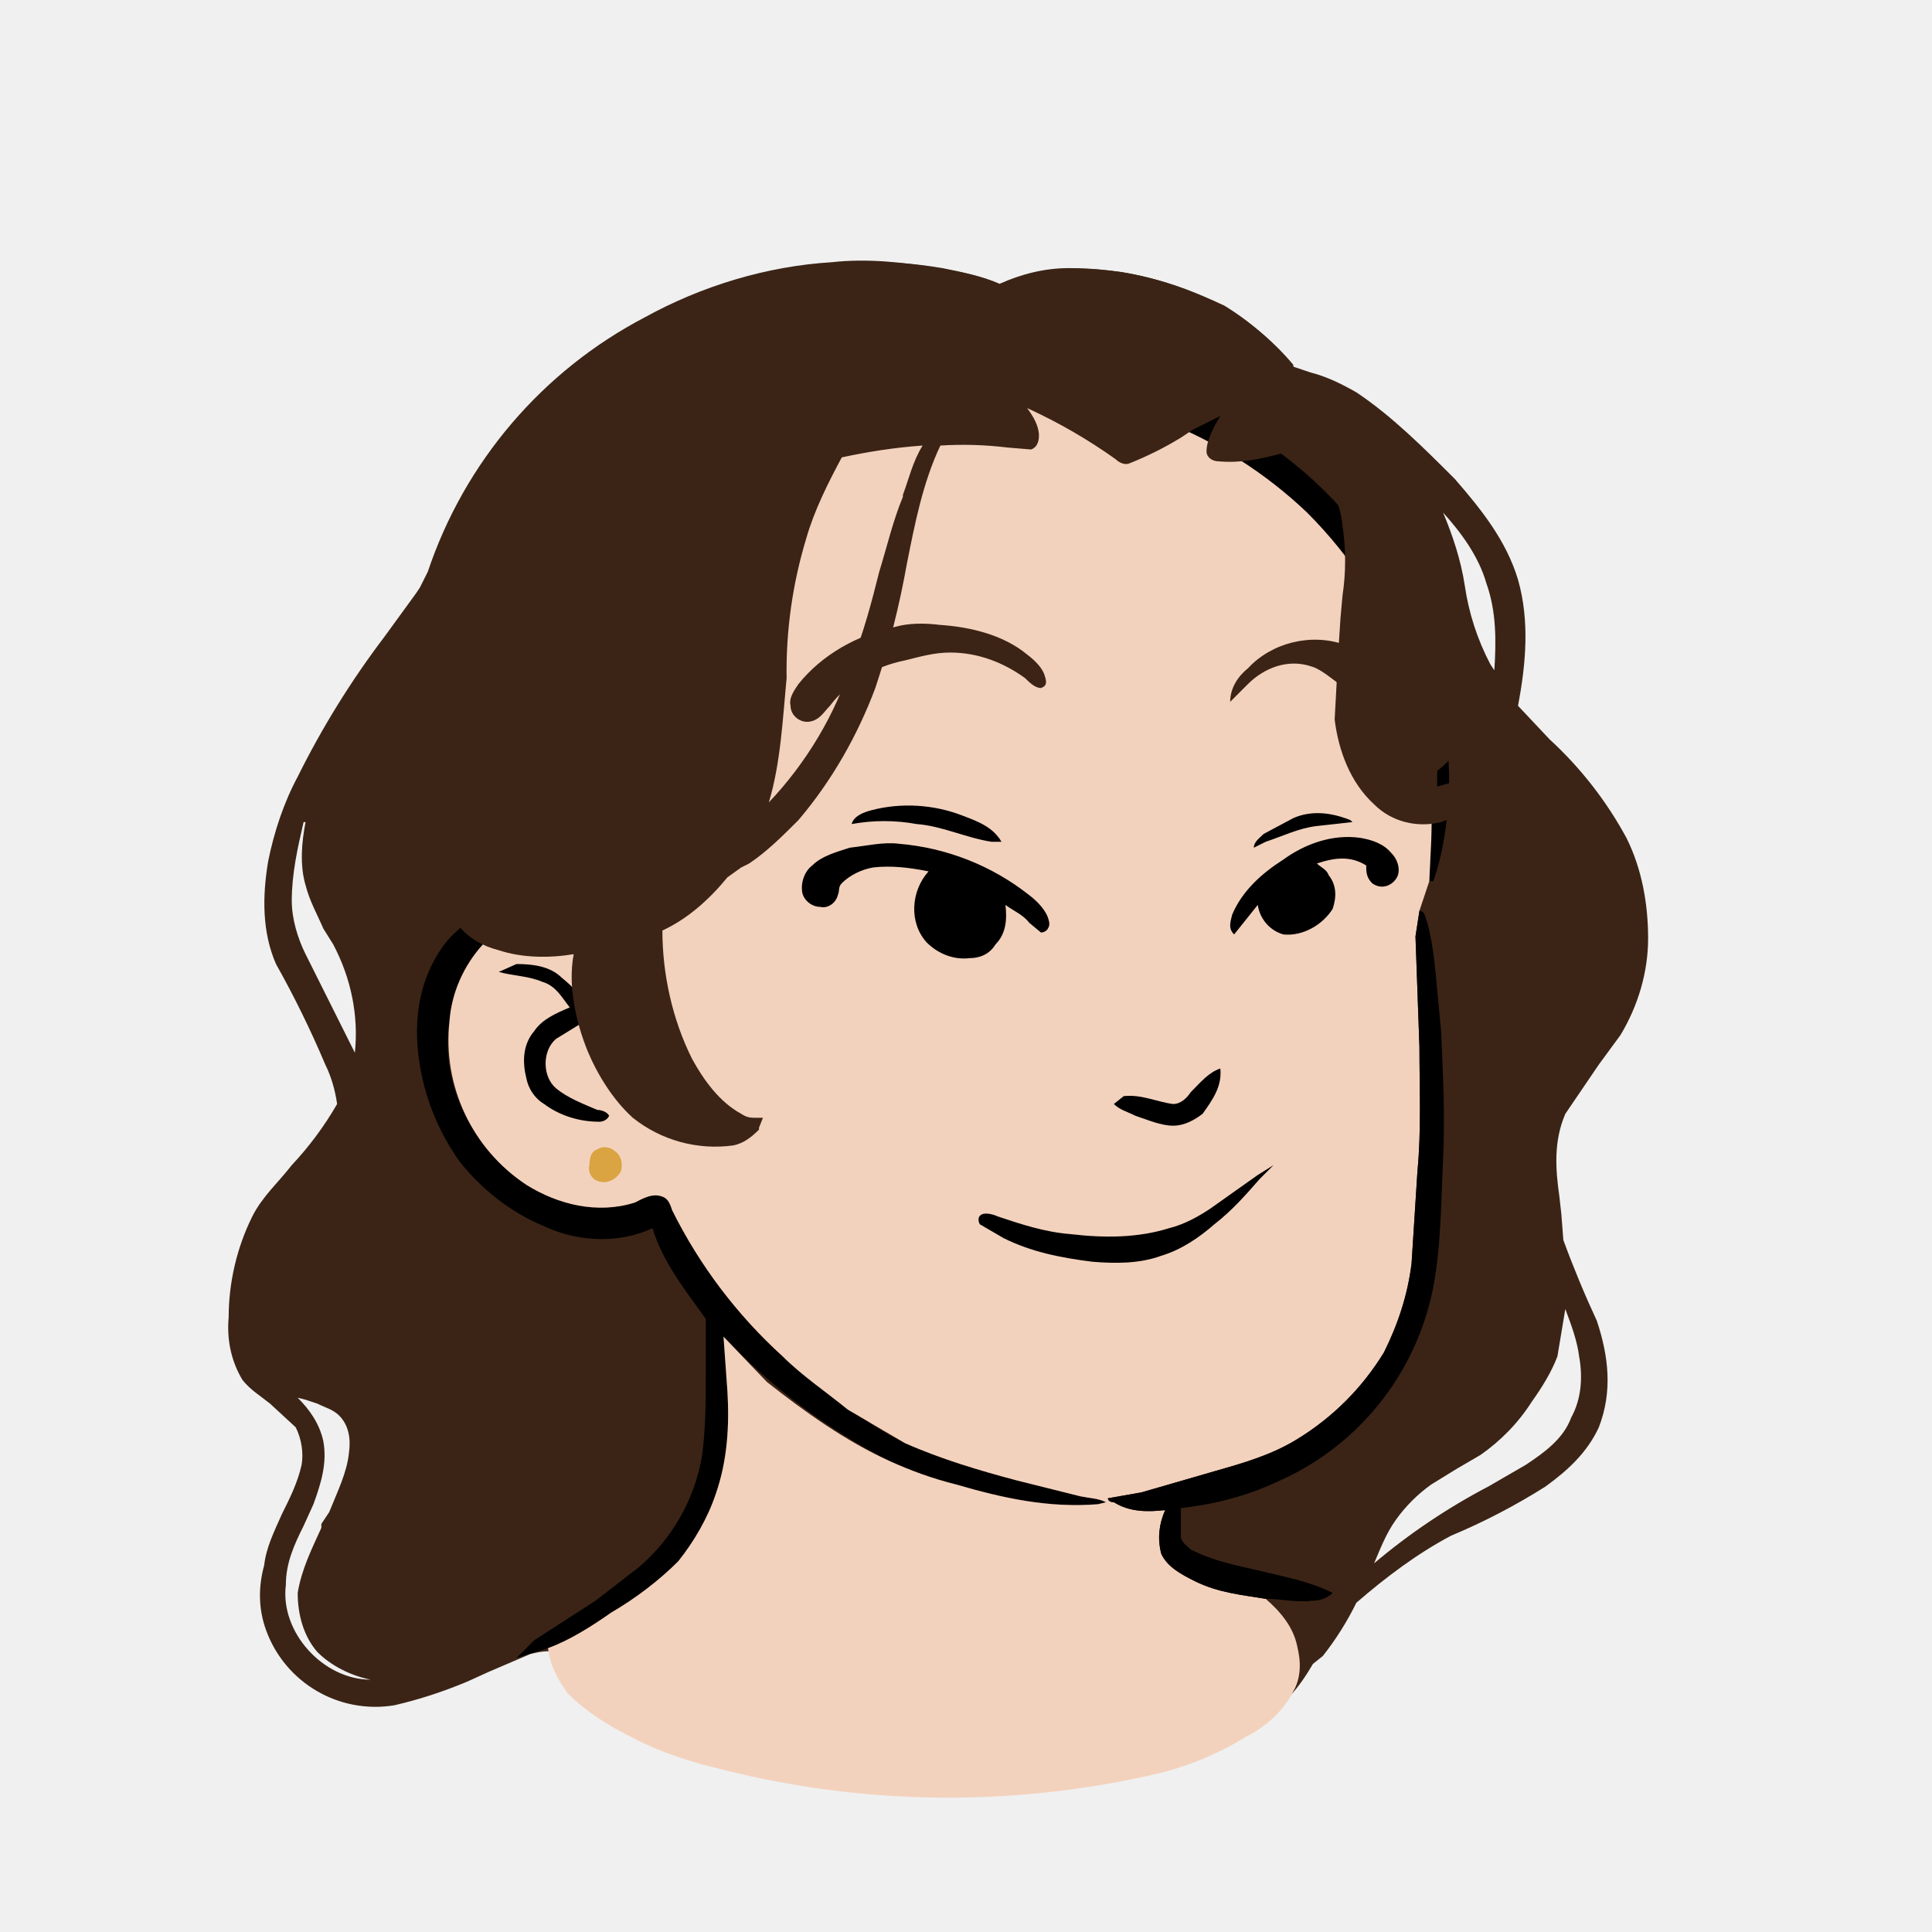
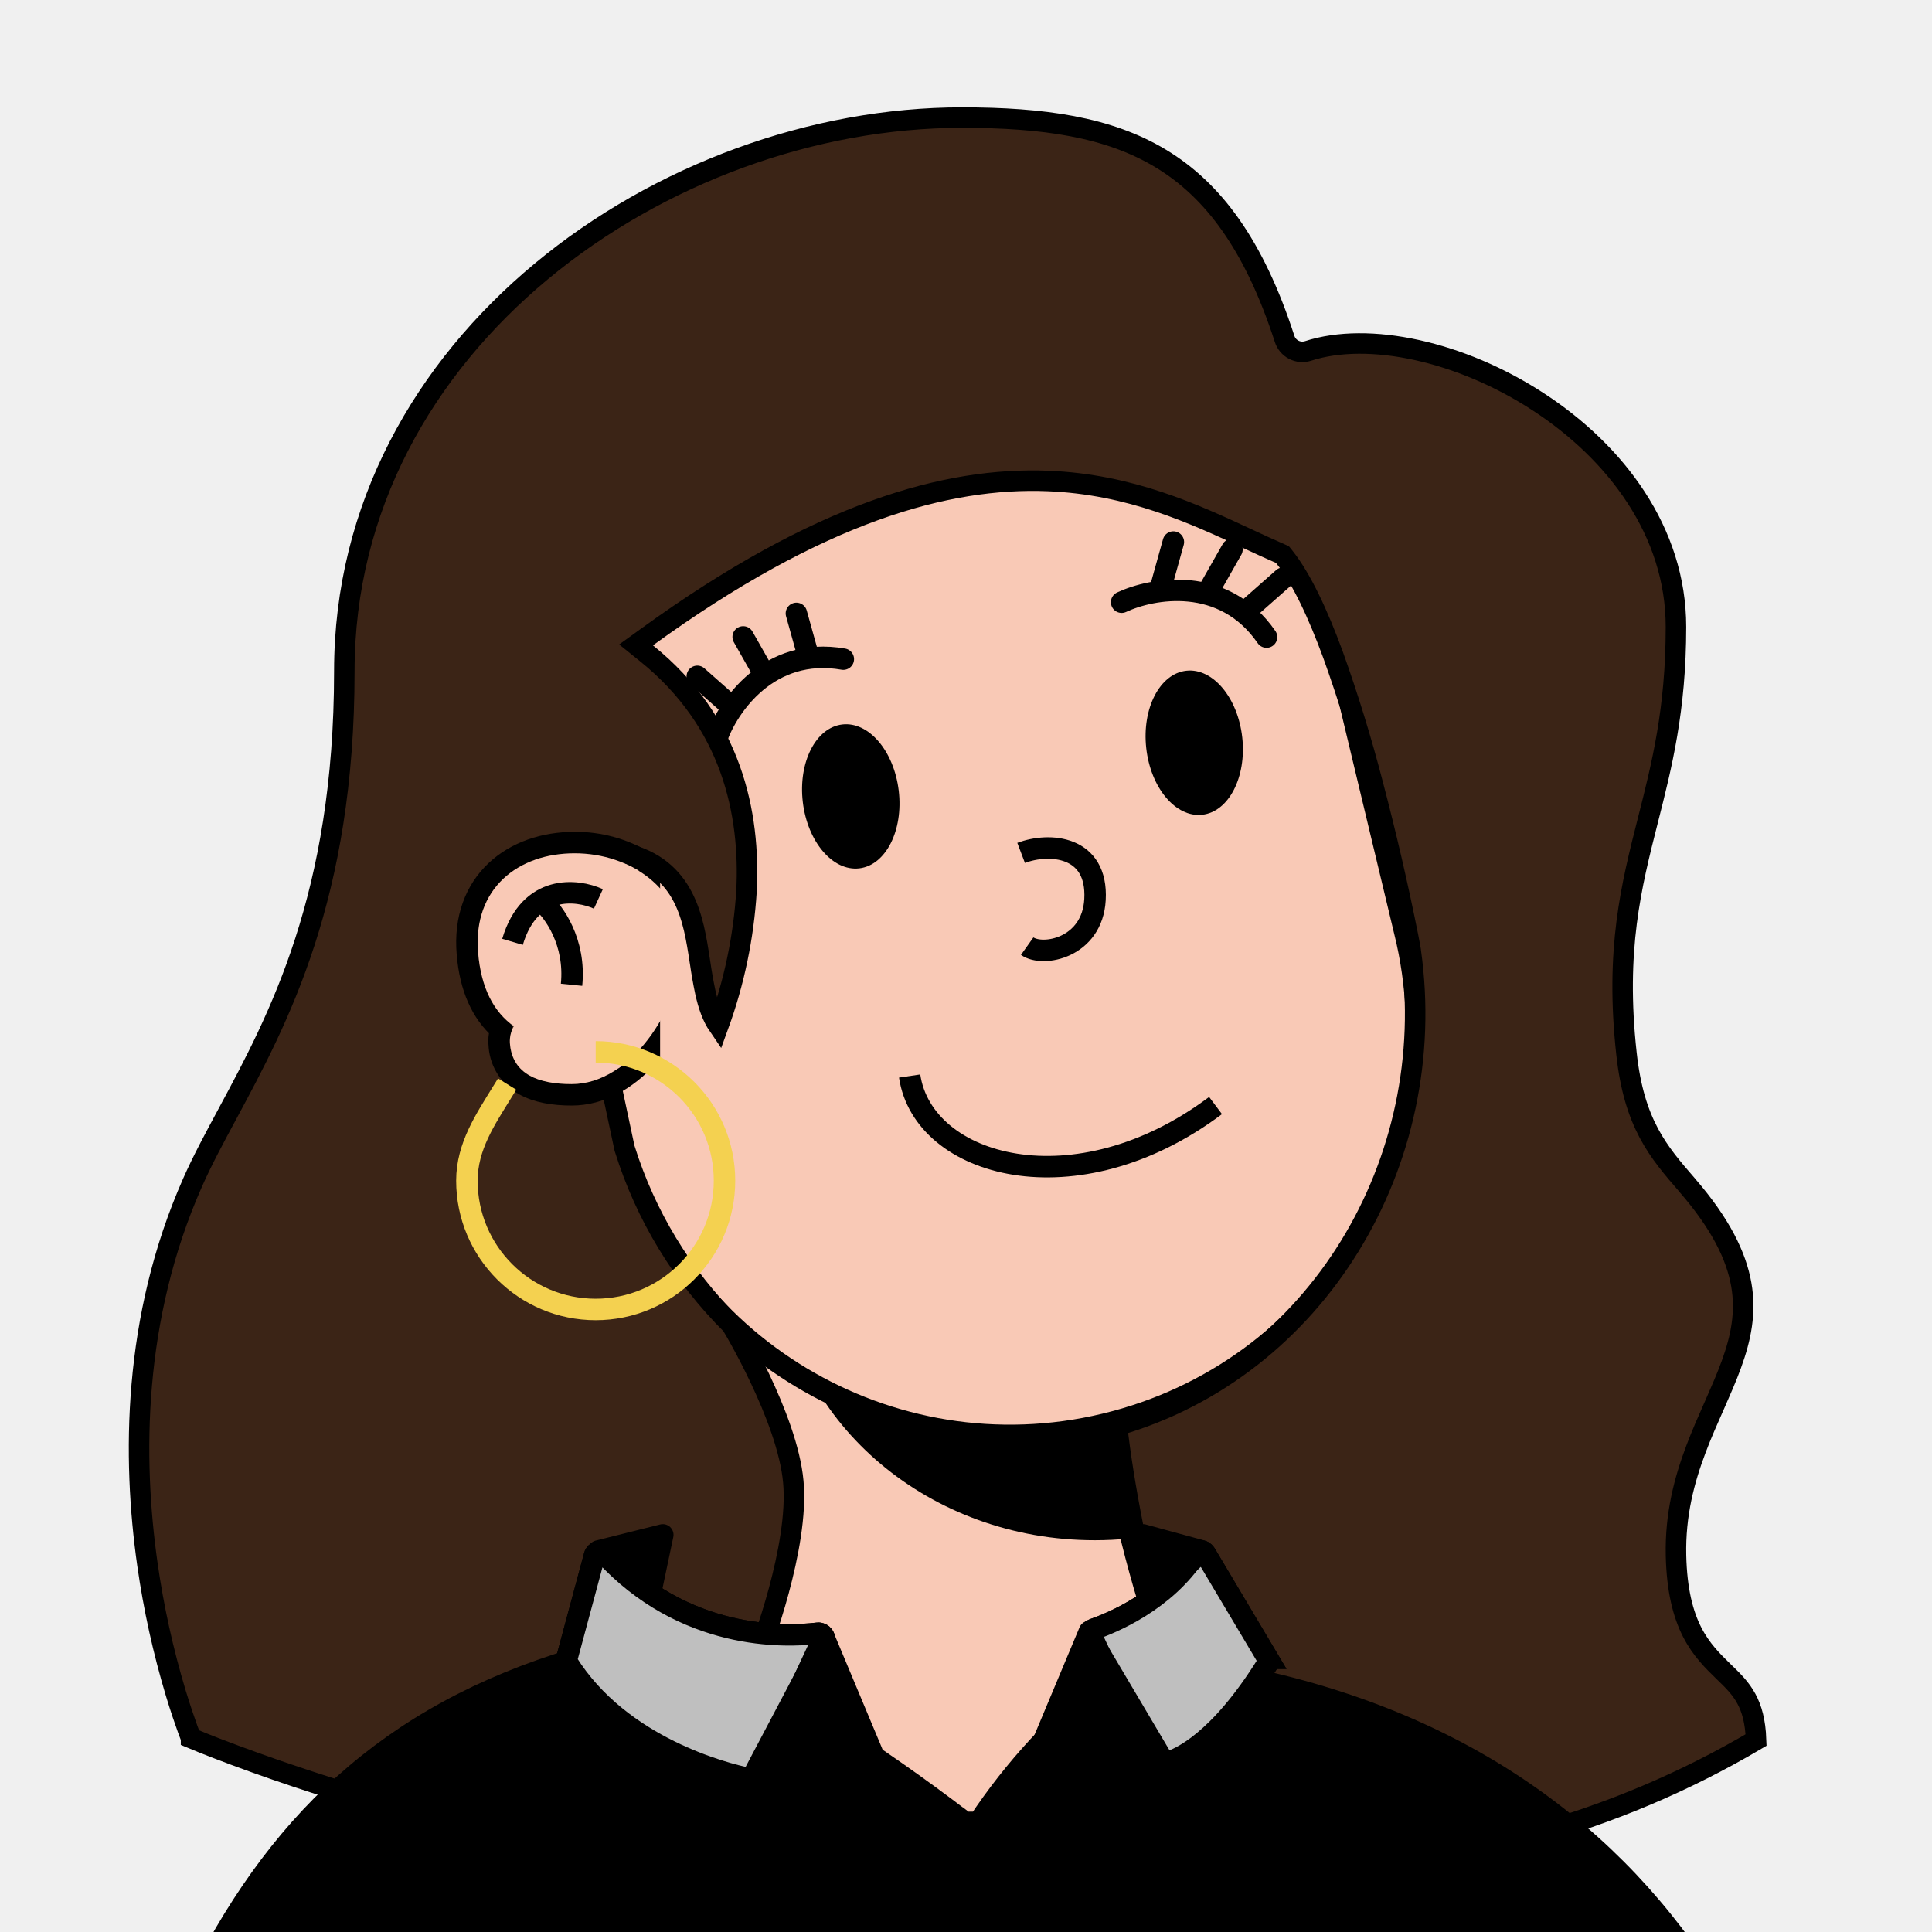
- <svg xmlns="http://www.w3.org/2000/svg" viewBox="0 0 980 980" fill="none" shape-rendering="auto">
+ <svg xmlns="http://www.w3.org/2000/svg" viewBox="0 0 360 360" fill="none" shape-rendering="auto">
  <mask id="viewboxMask">
-     <rect width="980" height="980" rx="0" ry="0" x="0" y="0" fill="#fff" />
+     <rect width="360" height="360" rx="0" ry="0" x="0" y="0" fill="#fff" />
  </mask>
  <g mask="url(#viewboxMask)">
-     <g transform="translate(10 -60)">
-       <path fill-rule="evenodd" clip-rule="evenodd" d="M412 193c18-2 36 0 54 3h1c10 2 21 4 30 8 11-5 23-8 35-8a167 167 0 0 1 78 19 134 134 0 0 1 36 30v1l6 2 3 1c8 2 16 6 23 10 18 12 34 28 50 44 13 15 26 31 32 51 6 21 4 43 0 64l16 17a192 192 0 0 1 39 50c8 16 11 34 11 51s-5 34-14 49l-11 15-17 25c-6 14-5 28-3 42l1 9 1 13a533 533 0 0 0 17 41c6 18 8 36 1 54-6 13-16 22-27 30a323 323 0 0 1-48 25c-17 9-33 21-48 34a151 151 0 0 1-17 27l-5 4c-7 12-15 22-27 28-16 8-32 8-49 9-11 0-21-1-32-4-16-3-32-11-48-18-14-6-28-13-42-17-11-3-22-5-33-1-7 2-13 7-18 12l-9 7c-7 5-14 8-22 9-15 1-31-2-46-6-13-3-26-6-38-13l-9-5-11-7c-4-1-9 0-13 1l-21 9-11 5c-12 5-24 9-37 12a59 59 0 0 1-65-38c-4-11-4-22-1-33 1-9 5-17 9-26 4-8 8-16 10-25 1-6 0-13-3-19l-13-12c-5-4-10-7-14-12-6-10-8-21-7-32 0-17 4-35 12-51 5-10 13-17 20-26a167 167 0 0 0 23-31c-1-7-3-14-6-20a507 507 0 0 0-25-51c-7-16-7-34-4-52 3-15 8-30 15-43a443 443 0 0 1 44-71l16-22 2-3 4-8a227 227 0 0 1 110-129c29-16 62-26 95-28Zm310 127c9 10 18 22 22 36 5 14 5 29 4 44l-2-3a124 124 0 0 1-13-40c-2-13-6-25-11-37ZM145 477h-1c-3 13-6 26-6 40 0 9 3 19 7 27l10 20 15 30c2-19-2-38-11-55l-5-8c-3-7-7-14-9-22-3-10-2-22 0-32Zm639 247c3 8 6 16 7 24 2 11 1 22-4 31-4 11-14 18-23 24l-19 11a319 319 0 0 0-58 39c3-7 6-15 11-22s11-13 18-18l13-8 12-7c10-7 19-16 26-27 5-7 10-15 13-23l4-24Zm-639 46-4-1c6 6 11 13 13 22 2 11-1 21-5 32l-5 11c-5 10-9 19-9 30-3 24 19 48 43 48-10-2-20-7-27-14-7-8-10-19-10-30 2-12 7-22 12-33v-2l4-6c4-10 9-20 10-30 1-7 0-14-5-19-3-3-7-4-11-6l-6-2Z" fill="#3b2416" />
-       <path d="M528 244c41 6 80 22 113 47 28 21 50 49 65 81 13 28 20 60 19 91-1 15-3 30-8 44h-2l1-21c1-30-2-59-13-87-10-30-28-57-50-79-42-40-98-62-156-63a243 243 0 0 0-196 94 207 207 0 0 0-40 139l2 25c8 0 19 0 25 7l-3 3-17 1c-12 1-24 5-33 13a64 64 0 0 0-17 39c-5 32 12 65 39 83 16 10 36 15 55 9 4-2 9-5 14-3 3 1 4 4 5 7a251 251 0 0 0 90 100c8 7 18 13 28 18 18 8 38 14 57 19l32 8c5 1 9 1 13 3l-4 1c-25 2-48-3-72-10-12-3-23-7-34-12a306 306 0 0 1-84-63l2 28c1 17 0 35-6 52-4 12-11 24-19 34-10 10-22 19-34 26-10 7-21 14-32 18l-16 5 9-9 31-20 22-17a95 95 0 0 0 32-56c2-14 2-28 2-43v-27c-10-14-22-29-27-46-17 8-38 7-55-1-17-7-32-19-43-33-12-17-19-36-21-56s2-40 15-56c9-10 22-18 35-21-4-14-6-29-6-44a234 234 0 0 1 83-173 249 249 0 0 1 199-55Z" fill="#000" />
-       <path d="M653 320c22 22 40 49 50 79 11 28 14 57 13 87l-1 21-5 15-2 13 2 56c0 21 1 42-1 63l-3 47c-2 16-7 31-14 45-11 18-26 33-44 44-13 8-27 12-41 16l-38 11-17 3c0 1 1 2 3 2 8 5 17 5 26 4-3 7-4 14-2 22 3 7 11 11 17 14 12 6 24 7 36 9 7 6 14 14 16 24 2 8 2 16-2 23-5 10-14 18-24 23-13 8-27 14-42 18a468 468 0 0 1-222-1c-17-4-33-9-48-17-12-6-23-13-32-22-5-7-9-14-10-23 11-4 22-11 32-18 12-7 24-16 34-26 8-10 15-22 19-34 6-17 7-35 6-52l-2-28 22 23c19 15 40 30 62 40 11 5 22 9 34 12 24 7 47 12 72 10l4-1c-4-2-8-2-13-3l-32-8c-19-5-39-11-57-19l-29-17c-11-9-23-17-33-27a251 251 0 0 1-56-74c-1-3-2-6-5-7-5-2-10 1-14 3-19 6-39 1-55-9a88 88 0 0 1-39-83c1-14 7-28 17-39 9-8 21-12 33-13l17-1 3-3c-6-7-17-7-25-7l-2-25a207 207 0 0 1 40-139 243 243 0 0 1 196-94c58 1 114 23 156 63Z" fill="#f3d2bd" />
-       <path d="M710 522c3 0 3 4 4 6 3 11 4 23 5 34l2 21c1 22 2 43 1 65-1 21-1 44-5 65a136 136 0 0 1-80 99c-15 7-31 11-48 13v15c1 3 3 4 5 6 12 6 23 8 36 11 12 3 24 5 36 11-3 3-7 4-11 4-7 1-15-1-23-1-12-2-24-3-36-9-6-3-14-7-17-14-2-8-1-15 2-22-9 1-18 1-26-4-2 0-3-1-3-2l17-3 38-11c14-4 28-8 41-16 18-11 33-26 44-44 7-14 12-29 14-45l3-47c2-21 1-42 1-63l-2-56 2-13ZM252 549c8 0 17 1 23 7 5 4 10 9 12 15 1 3 0 6-2 8l-13 8c-7 6-7 19 0 25 6 5 14 8 21 11 2 0 5 1 6 3-1 2-3 3-5 3-10 0-20-3-28-9-5-3-8-8-9-13-2-8-2-17 4-24 4-6 11-9 18-12-4-5-7-11-14-13-7-3-15-3-22-5l9-4Z" fill="#000" />
-       <path d="M479 474c8 3 15 6 19 13h-5c-13-2-25-8-38-9-11-2-22-2-33 0 1-4 6-6 10-7 15-4 32-3 47 3ZM675 476l1 1-18 2c-9 1-17 5-26 8l-6 3c0-3 3-5 5-7l15-8c9-4 19-3 29 1ZM680 485c6 1 12 3 16 8 3 3 5 9 2 13s-8 5-12 2c-3-3-3-6-3-9-8-5-16-4-25-1 2 2 5 3 6 6 4 5 4 11 2 17-5 8-15 14-25 13-7-2-12-8-13-15l-8 10-4 5c-3-3-2-6-1-10 5-12 15-21 26-28 11-8 25-13 39-11ZM446 488c24 2 47 11 66 26 4 3 9 8 10 13 1 3-1 6-4 6l-6-5c-3-4-8-6-12-9 1 8 0 15-5 20-3 5-8 7-13 7-8 1-16-2-22-8-9-10-8-26 1-36-10-2-19-3-28-2-6 1-12 4-16 8-2 2-1 4-2 6-1 4-5 7-9 6-4 0-8-3-9-7-1-5 1-11 5-14 5-5 13-7 19-9 9-1 17-3 25-2Z" fill="#000000" />
-       <path d="M467 377c15 1 32 5 44 15 4 3 8 7 9 11 1 3 1 5-2 6-3 0-6-3-8-5-11-8-24-13-38-13-8 0-15 2-23 4-15 3-29 11-38 23-3 3-5 7-10 8s-10-3-10-8c-1-4 2-8 4-11 12-15 30-25 49-29 7-2 15-2 23-1ZM672 387c5 2 10 7 13 11 3 3 5 7 5 11 0 6-6 10-12 8-5-2-6-7-10-11-4-3-9-7-13-8-12-4-24 1-32 9l-9 9c0-7 4-13 9-17 12-13 32-18 49-12Z" fill="#3b2416" />
-       <path d="M293 643c3-2 7-1 9 1 3 2 4 6 3 10-2 4-7 7-12 5-3-1-5-5-4-8 0-4 1-7 4-8Z" fill="#d9a441" />
-       <path d="M609 602c1 9-4 16-9 23-4 3-9 6-15 6s-13-3-19-5c-4-2-8-3-11-6l5-4c9-1 17 3 25 4 4 0 7-3 9-6 5-5 9-10 15-12Z" fill="#000000" />
-       <path d="m636 651-7 7c-7 8-14 16-23 23-8 7-17 13-27 16-11 4-23 4-35 3-16-2-31-5-45-12l-12-7c-1-2-1-4 1-5s6 0 8 1c12 4 24 8 37 9 17 2 34 2 50-3 8-2 15-6 21-10l24-17 8-5Z" fill="#000000" />
-       <path fill-rule="evenodd" clip-rule="evenodd" d="M468 196a218 218 0 0 0-234 122 323 323 0 0 0-25 186l4 19c1 3 3 6 5 6l4 1h1c5 6 12 10 20 12 12 4 26 4 38 2-3 16 1 34 7 49 5 12 13 25 23 34a67 67 0 0 0 51 14c5-1 9-4 13-8v-1l2-5h-3c-3 0-5 0-8-2-11-6-19-17-25-28-10-20-15-43-15-65 13-6 24-16 33-27l7-5 4-2c9-6 17-14 25-22 17-20 30-43 39-67a443 443 0 0 0 16-63c4-20 8-41 17-60a185 185 0 0 1 34 1l12 1c3-1 4-4 4-7 0-5-3-10-6-14a272 272 0 0 1 45 26c2 2 5 3 7 2a172 172 0 0 0 26-13l6-4 14-7c-3 5-7 12-7 18 0 3 3 5 6 5 11 1 21-1 32-4l4-1c4-1 8 2 11 4 9 9 15 22 16 34a118 118 0 0 1 0 35l-1 11-1 15-2 37c2 16 8 32 20 43 9 9 22 12 34 9 6-2 12-6 16-10 5-4 7-9 7-16l-11 4-14 4v-8c4-3 8-7 10-11l-2-9-1-7-3-23-3-25-1-7c-2-14-4-27-9-41a162 162 0 0 0-42-68c-6-4-11-7-18-9a136 136 0 0 0-39-36c-17-8-34-14-52-17-15-2-32-3-46 1l-16 5c-9-4-19-6-29-8Zm-20 115c3-8 5-17 10-25-14 1-27 3-41 6-7 13-14 27-18 41a232 232 0 0 0-10 71c-2 21-3 43-9 63 19-20 34-45 42-71 6-15 10-30 14-46 4-13 7-26 12-38v-1Z" fill="#3b2416" />
+     <g transform="translate(80 23)">
+       <path d="M154 319.5c-14.4-20-25.67-58.67-27-78L58.5 212 30 319.5h124Z" fill="#f9c9b6" stroke="#000" stroke-width="4" />
+       <path d="M130.37 263.69c-2.1.2-4.22.31-6.37.31-30.78 0-56.05-21.57-58.76-49.1L127 241.5c.38 5.48 1.55 13.32 3.37 22.19Z" fill="#000" style="mix-blend-mode:multiply" />
+       <path d="M181.94 151.37v.01l.1.4.14.65A75.72 75.72 0 0 1 34.93 187.7l-.2-.74L18 117.13l-.06-.29A75.72 75.72 0 0 1 165.2 81.55l.05.21.02.08.05.2.05.2v.01l16.4 68.44.08.34.08.34Z" fill="#f9c9b6" stroke="#000" stroke-width="4" />
+       <g transform="translate(34 102.3)" />
    </g>
-     <g transform="translate(10 -60)" />
+     <g transform="translate(170 183)">
+       <path d="M-.5 17.5c2.5 17 31 25 57 5.5" stroke="#000000" stroke-width="4" />
+     </g>
+     <g transform="translate(110 102)">
+       <path d="M99 10.21c5.67-2.66 19-5.1 27 6.5M23.58 35.52c2.07-5.9 9.68-17.12 23.56-14.7M26.07 29.46l-6.14-5.43M122.96 11.16l6.15-5.43M32.52 23.81l-4.04-7.13M115.51 7.51l4.05-7.13M40.6 20.2l-2.2-7.9M106.44 6.9l2.2-7.9" stroke="#000000" stroke-width="4" stroke-linecap="round" />
+     </g>
+     <g transform="translate(49 11)">
+       <path d="m-13.4 312.86-.62-1.64c-.56-1.55-1.35-3.84-2.23-6.74a163.21 163.21 0 0 1-5.28-23.98c-2.81-19.77-2.8-45.8 8.4-71.12 1.8-4.09 4.07-8.3 6.52-12.85 9.47-17.6 21.77-40.46 21.77-82.45 0-30.59 14.84-56.35 36.7-74.51 21.88-18.18 50.7-28.66 78.38-28.66 15.13 0 27.3 1.73 37.07 7.64 9.72 5.87 17.37 16.05 23.05 33.58a3.47 3.47 0 0 0 4.36 2.27c11.31-3.67 28.47.04 42.95 9.5 14.42 9.4 25.62 24.15 25.62 41.91 0 15.43-2.64 25.85-5.22 36-3.12 12.3-6.13 24.16-4 43.5.7 6.45 2.15 11.03 4.16 14.82 1.98 3.73 4.48 6.62 7.12 9.66l.05.07c6.28 7.25 9.13 13.22 10.06 18.47.92 5.23-.05 9.98-1.84 14.9-.9 2.48-2 4.97-3.15 7.59l-.1.22c-1.12 2.53-2.3 5.19-3.35 7.98-2.18 5.77-3.89 12.2-3.72 19.83.15 6.48 1.3 10.91 3.01 14.27 1.7 3.32 3.89 5.44 5.8 7.3l.05.05c1.74 1.68 3.2 3.1 4.27 5.1.96 1.78 1.67 4.13 1.79 7.66a172.14 172.14 0 0 1-87.4 23.9 110.86 110.86 0 0 1-7.28-.28c-6.15-9.4-11.75-24.88-16.1-40.8-4.21-15.46-7.18-31.08-8.3-41.4 37.08-10.72 60.32-48.98 54.73-88.46l-.01-.12a5.97 5.97 0 0 0-.08-.47 76.68 76.68 0 0 0-.43-2.25 486.97 486.97 0 0 0-6.53-28.2 276.64 276.64 0 0 0-7.45-24.2c-2.76-7.5-5.83-14.15-9.1-18.24l-.3-.37-.44-.2c-1.93-.83-3.94-1.77-6.03-2.74-9.93-4.62-21.84-10.17-37.26-10.78-18.78-.74-42.56 5.78-74.7 29.09l-2.02 1.46 1.95 1.57c15.92 12.83 19.37 29.86 18.63 44.3a89.2 89.2 0 0 1-5.24 25.1c-1.16-1.69-1.9-3.82-2.45-6.33a85.19 85.19 0 0 1-.96-5.45l-.05-.3c-.3-2-.63-4.08-1.1-6.09-.96-4.01-2.57-8.02-6.14-10.86-3.58-2.84-8.8-4.25-16.4-3.83l-2.22.13.46 2.18 11.36 53.31.02.08.03.09a79.8 79.8 0 0 0 19.91 32.81 65.49 65.49 0 0 1 1.54 2.68c1.01 1.82 2.37 4.38 3.76 7.33 2.82 5.94 5.66 13.24 6.2 19.2.57 6.05-.96 13.86-2.7 20.31a129.63 129.63 0 0 1-2.84 9.14c-5.03-2.4-9.53-2.23-13.38.01-4.16 2.43-7.21 7.06-9.48 12.22-4.15 9.42-6.14 21.64-7.06 29.22A601.65 601.65 0 0 1 6.2 320.1 353.85 353.85 0 0 1-9 314.64a190.8 190.8 0 0 1-4.4-1.77Z" fill="#3b2416" stroke="#000" stroke-width="3.82" />
+     </g>
+     <g transform="translate(142 119)">
+       <g fill="#000000">
+         <ellipse cx="16.53" cy="29.4" rx="9" ry="13.5" transform="rotate(-6.78 16.53 29.4)" />
+         <ellipse cx="80.53" cy="19.4" rx="9" ry="13.5" transform="rotate(-6.28 80.53 19.4)" />
+       </g>
+       <g transform="translate(-40 -8)" />
+     </g>
+     <g transform="rotate(-8 1149.44 -1186.92)">
+       <path d="M12.3 12.34c5.45-1.24 14.38.62 12.42 10.54-1.74 8.82-11.1 9.3-13.72 6.82" stroke="#000" stroke-width="4" />
+     </g>
+     <g transform="translate(84 154)">
+       <path d="M37 8.25V7.13l-.95-.59A24.91 24.91 0 0 0 23.08 3C17.44 3 12.16 4.75 8.4 8.3c-3.8 3.58-5.86 8.83-5.31 15.37.52 6.37 2.66 11.06 6.2 14.17-.29 1-.37 2.08-.24 3.21a8.98 8.98 0 0 0 4.6 7.08C16.09 49.5 19.2 50 22.52 50c5.48 0 10.29-2.95 13.95-6.89l.53-.57V8.25Z" stroke="#000" stroke-width="4" />
+       <path d="M42.97 23.98c.07-.65.1-1.3.1-1.98 0-10.22-9.5-17-20-17C12.6 5 4.09 11.5 5.09 23.5c.56 6.68 2.95 11.07 6.65 13.72a5.7 5.7 0 0 0-.68 3.6C11.68 46.1 16.19 48 22.52 48c11.1 0 19.9-14.05 20.45-24.02Z" fill="#f9c9b6" />
+       <path d="M27.5 13.5c-4-1.83-12.8-2.8-16 8" stroke="#000" stroke-width="4" />
+       <path d="M17 14c2.17 1.83 6.3 7.5 5.5 15.5" stroke="#000" stroke-width="4" />
+       <g transform="translate(3 42)">
+         <path d="M24 0A24 24 0 1 1 0 24c0-6.4 3.5-11.5 6.57-16.5L7.5 6" stroke="#f4d150" stroke-width="4" />
+       </g>
+     </g>
+     <g transform="translate(53 272)">
+       <g stroke="#000" stroke-width="4">
+         <path d="M126.77 67.58 128 66l-1.23 1.58 1.72 1.34 1.19-1.83v-.02l.05-.06.04-.05a28.57 28.57 0 0 1 .8-1.18 112.35 112.35 0 0 1 11.5-14.05c3.67-3.78 7.83-7.4 12.13-9.93 4.31-2.53 8.58-3.84 12.53-3.3C209.17 44.2 240.4 63 260.67 91h-273.3c16.3-29.34 39.49-48.02 77.07-56.59 1.6-.36 3.78-.25 6.5.38 2.7.63 5.77 1.73 9.09 3.19 6.62 2.9 14.02 7.16 20.97 11.56a355.78 355.78 0 0 1 25.24 17.63l.4.3.1.08.02.02h.01Z" fill="#000000" />
+         <path d="m52.61 37.08 5.17-19.23c.2-.78 1.22-1 1.76-.4C74.4 33.7 93.16 33.08 99.4 32.33c.84-.1 1.5.82 1.1 1.58L87.34 58.86c-.2.38-.62.6-1.04.5-3.95-.82-23.62-5.63-33.57-21.5a1 1 0 0 1-.12-.78ZM183.2 36.98 171.61 17.5c-.4-.66-1.37-.65-1.79 0-5.73 8.83-15.63 12.9-19.09 14.1-.62.22-.9.96-.57 1.53l13.5 22.81c.2.34.59.53.97.42 2.13-.61 9.46-3.67 18.54-18.34a1 1 0 0 0 .01-1.04Z" fill="#000000" />
+         <path d="m52.61 37.08 5.17-19.23c.2-.78 1.22-1 1.76-.4C74.4 33.7 93.16 33.08 99.4 32.33c.84-.1 1.5.82 1.1 1.58L87.34 58.86c-.2.38-.62.6-1.04.5-3.95-.82-23.62-5.63-33.57-21.5a1 1 0 0 1-.12-.78ZM183.2 36.98 171.61 17.5c-.4-.66-1.37-.65-1.79 0-5.73 8.83-15.63 12.9-19.09 14.1-.62.22-.9.96-.57 1.53l13.5 22.81c.2.34.59.53.97.42 2.13-.61 9.46-3.67 18.54-18.34a1 1 0 0 0 .01-1.04Z" fill="#fff" fill-opacity=".75" />
+         <path d="m109.5 54.5-9-21.5-7 15 16 6.5ZM141 53.5l9-21.5 7 15-16 6.5ZM70.5 14l-12 3 10 6.5 2-9.5ZM160 14l11 3-7 6.5-4-9.5Z" fill="#000" stroke-linejoin="round" />
+       </g>
+     </g>
  </g>
</svg>
